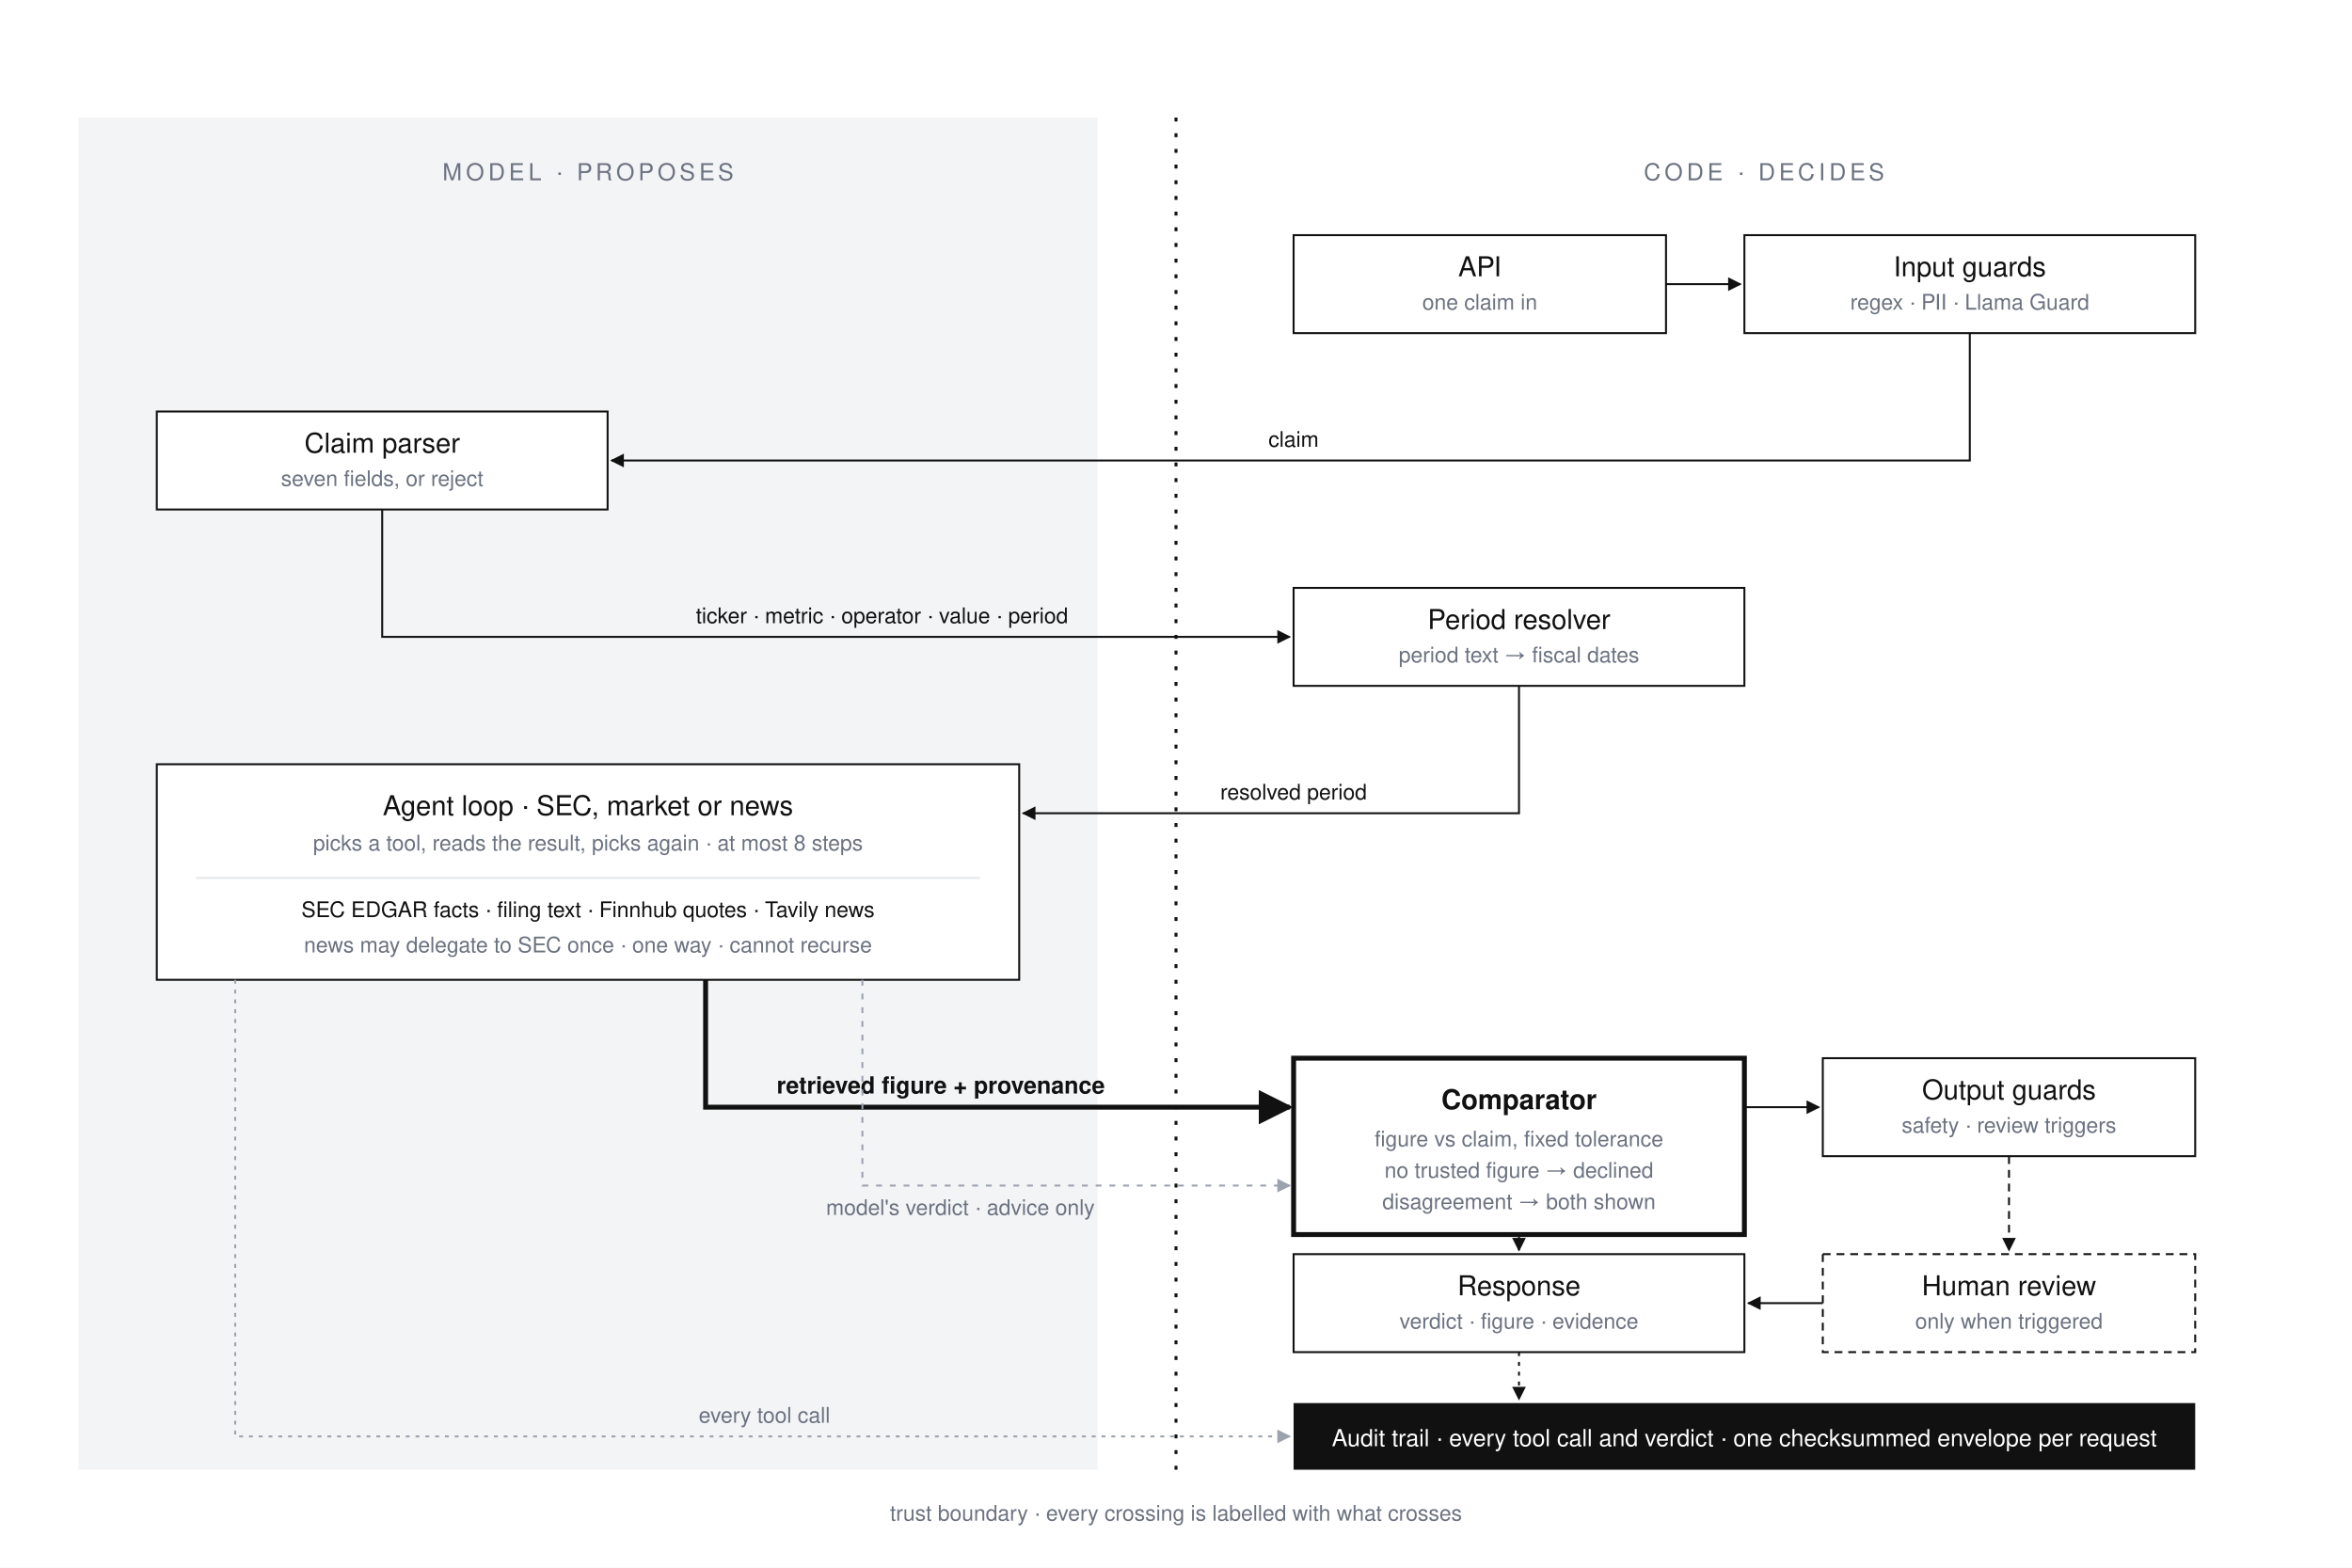
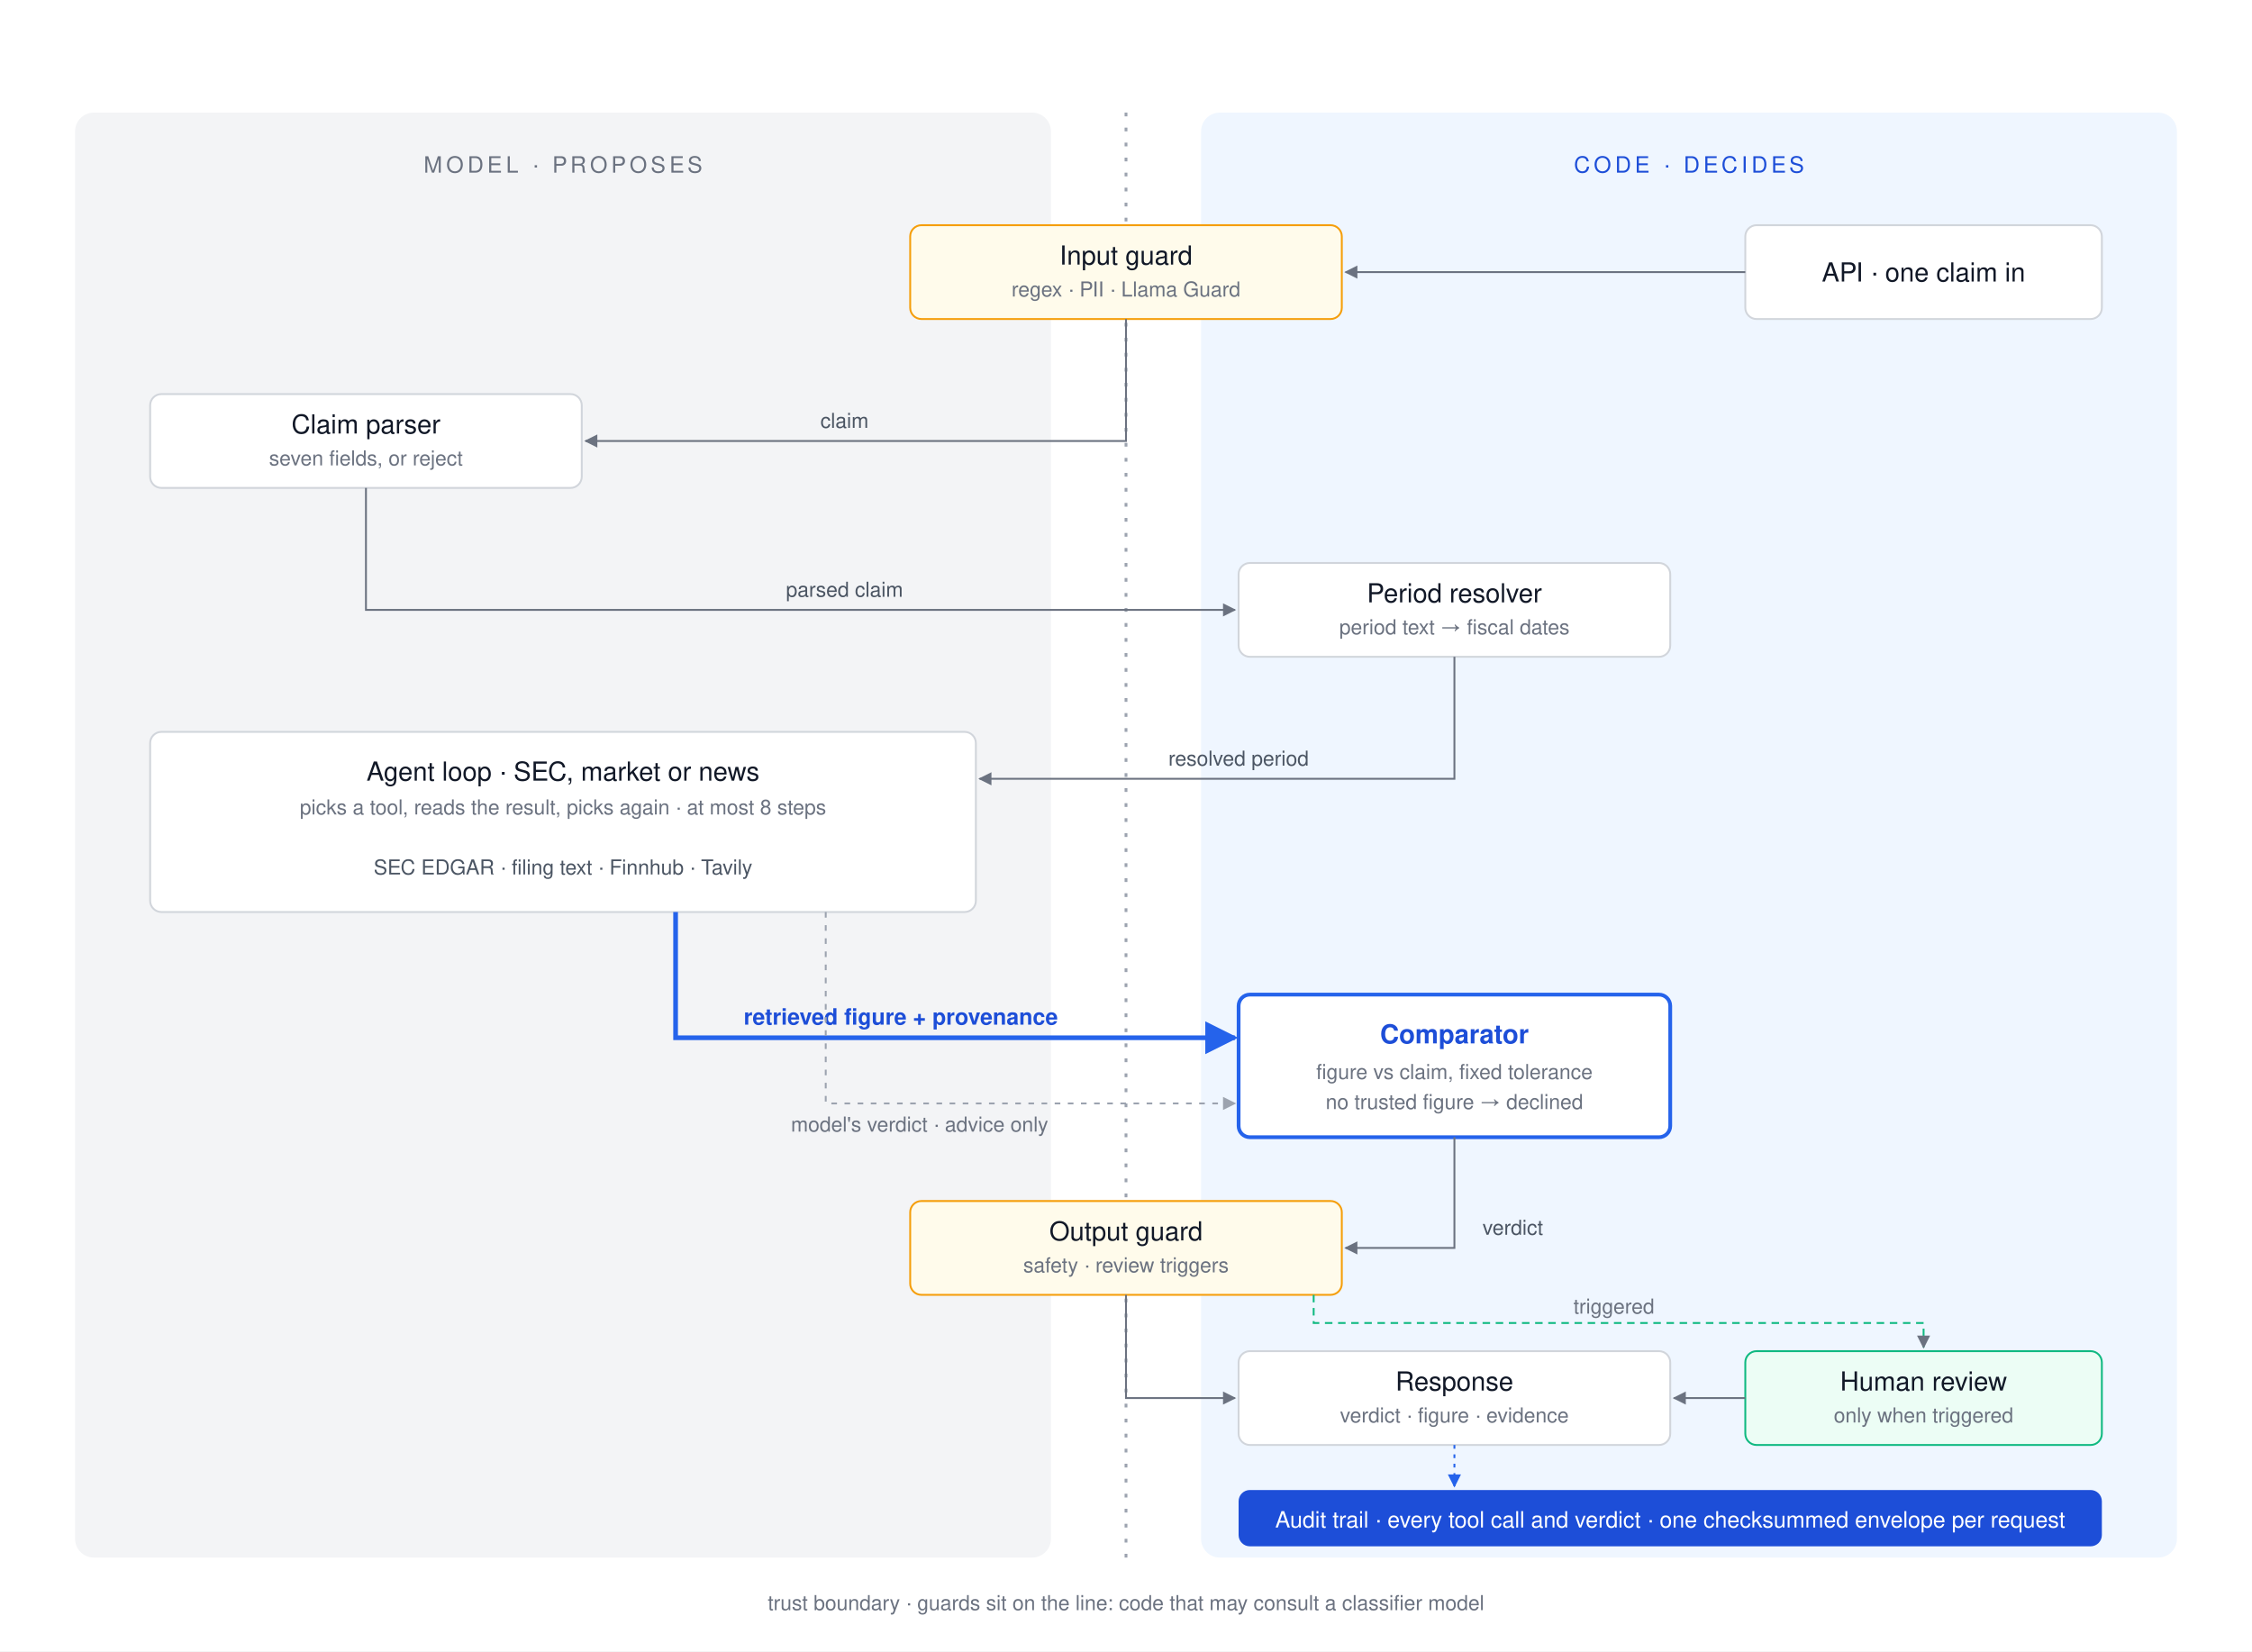
- <svg xmlns="http://www.w3.org/2000/svg" viewBox="0 0 1200 800" role="img" aria-label="FinVet's trust boundary. The claim steps down a staircase, alternating between the model side and the code side: code receives and guards it, the model parses it, code resolves the period, the model runs the agent loop over its sources, code computes the verdict from the retrieved figure, guards the output, pauses for a human when triggered, and records every step." font-family="Helvetica, Arial, sans-serif">
+ <svg xmlns="http://www.w3.org/2000/svg" viewBox="0 0 1200 880" role="img" aria-label="FinVet's trust boundary. The claim steps down between the model side and the code side. Guards sit on the boundary. The model parses the claim and runs the agent loop over its sources; code resolves the period, computes the verdict from the retrieved figure, checks the output, consults a human only when triggered, and records every step." font-family="Helvetica, Arial, sans-serif">
  <defs>
-     <marker id="a" viewBox="0 0 10 10" refX="9" refY="5" markerWidth="7" markerHeight="7" orient="auto-start-reverse">
-       <path d="M0,0 L10,5 L0,10 z" fill="#111111" />
+     <marker id="n" viewBox="0 0 10 10" refX="9" refY="5" markerWidth="7" markerHeight="7" orient="auto-start-reverse">
+       <path d="M0,0 L10,5 L0,10 z" fill="#6b7280" />
    </marker>
-     <marker id="g" viewBox="0 0 10 10" refX="9" refY="5" markerWidth="7" markerHeight="7" orient="auto-start-reverse">
+     <marker id="p" viewBox="0 0 10 10" refX="9" refY="5" markerWidth="7" markerHeight="7" orient="auto-start-reverse">
+       <path d="M0,0 L10,5 L0,10 z" fill="#2563eb" />
+     </marker>
+     <marker id="l" viewBox="0 0 10 10" refX="9" refY="5" markerWidth="7" markerHeight="7" orient="auto-start-reverse">
      <path d="M0,0 L10,5 L0,10 z" fill="#9ca3af" />
    </marker>
  </defs>
-   <rect width="1200" height="800" fill="#ffffff" />
-   <rect x="40" y="60" width="520" height="690" fill="#f3f4f6" />
-   <line x1="600" y1="60" x2="600" y2="750" stroke="#111111" stroke-width="1.5" stroke-dasharray="2 6" />
+   <rect width="1200" height="880" fill="#ffffff" />
+   <rect x="40" y="60" width="520" height="770" rx="10" fill="#f3f4f6" />
+   <rect x="640" y="60" width="520" height="770" rx="10" fill="#eff6ff" />
+   <line x1="600" y1="60" x2="600" y2="830" stroke="#9ca3af" stroke-width="1.5" stroke-dasharray="2 6" />
  <text x="300" y="92" text-anchor="middle" font-size="12" letter-spacing="2" fill="#6b7280">MODEL · PROPOSES</text>
-   <text x="900" y="92" text-anchor="middle" font-size="12" letter-spacing="2" fill="#6b7280">CODE · DECIDES</text>
-   <text x="600" y="776" text-anchor="middle" font-size="11" fill="#6b7280">trust boundary · every crossing is labelled with what crosses</text>
-   <g fill="#ffffff" stroke="#111111" stroke-width="1">
-     <rect x="660" y="120" width="190" height="50" />
-     <rect x="890" y="120" width="230" height="50" />
-   </g>
-   <text x="755" y="141" text-anchor="middle" font-size="14" fill="#111111">API</text>
-   <text x="755" y="158" text-anchor="middle" font-size="11" fill="#6b7280">one claim in</text>
-   <text x="1005" y="141" text-anchor="middle" font-size="14" fill="#111111">Input guards</text>
-   <text x="1005" y="158" text-anchor="middle" font-size="11" fill="#6b7280">regex · PII · Llama Guard</text>
-   <line x1="850" y1="145" x2="888" y2="145" stroke="#111111" stroke-width="1" marker-end="url(#a)" />
-   <rect x="80" y="210" width="230" height="50" fill="#ffffff" stroke="#111111" stroke-width="1" />
-   <text x="195" y="231" text-anchor="middle" font-size="14" fill="#111111">Claim parser</text>
+   <text x="900" y="92" text-anchor="middle" font-size="12" letter-spacing="2" fill="#1d4ed8">CODE · DECIDES</text>
+   <text x="600" y="858" text-anchor="middle" font-size="11" fill="#6b7280">trust boundary · guards sit on the line: code that may consult a classifier model</text>
+   <rect x="930" y="120" width="190" height="50" rx="6" fill="#ffffff" stroke="#d1d5db" stroke-width="1" />
+   <text x="1025" y="150" text-anchor="middle" font-size="14" fill="#111827">API · one claim in</text>
+   <rect x="485" y="120" width="230" height="50" rx="6" fill="#fffbeb" stroke="#f59e0b" stroke-width="1" />
+   <text x="600" y="141" text-anchor="middle" font-size="14" fill="#111827">Input guard</text>
+   <text x="600" y="158" text-anchor="middle" font-size="11" fill="#6b7280">regex · PII · Llama Guard</text>
+   <path d="M930,145 H717" stroke="#6b7280" stroke-width="1" fill="none" marker-end="url(#n)" />
+   <rect x="80" y="210" width="230" height="50" rx="6" fill="#ffffff" stroke="#d1d5db" stroke-width="1" />
+   <text x="195" y="231" text-anchor="middle" font-size="14" fill="#111827">Claim parser</text>
  <text x="195" y="248" text-anchor="middle" font-size="11" fill="#6b7280">seven fields, or reject</text>
-   <path d="M1005,170 V235 H312" stroke="#111111" stroke-width="1" fill="none" marker-end="url(#a)" />
-   <text x="660" y="228" text-anchor="middle" font-size="11" fill="#111111">claim</text>
-   <rect x="660" y="300" width="230" height="50" fill="#ffffff" stroke="#111111" stroke-width="1" />
-   <text x="775" y="321" text-anchor="middle" font-size="14" fill="#111111">Period resolver</text>
+   <path d="M600,170 V235 H312" stroke="#6b7280" stroke-width="1" fill="none" marker-end="url(#n)" />
+   <text x="450" y="228" text-anchor="middle" font-size="11" fill="#4b5563">claim</text>
+   <rect x="660" y="300" width="230" height="50" rx="6" fill="#ffffff" stroke="#d1d5db" stroke-width="1" />
+   <text x="775" y="321" text-anchor="middle" font-size="14" fill="#111827">Period resolver</text>
  <text x="775" y="338" text-anchor="middle" font-size="11" fill="#6b7280">period text → fiscal dates</text>
-   <path d="M195,260 V325 H658" stroke="#111111" stroke-width="1" fill="none" marker-end="url(#a)" />
-   <text x="450" y="318" text-anchor="middle" font-size="11" fill="#111111">ticker · metric · operator · value · period</text>
-   <rect x="80" y="390" width="440" height="110" fill="#ffffff" stroke="#111111" stroke-width="1" />
-   <text x="300" y="416" text-anchor="middle" font-size="14" fill="#111111">Agent loop · SEC, market or news</text>
+   <path d="M195,260 V325 H658" stroke="#6b7280" stroke-width="1" fill="none" marker-end="url(#n)" />
+   <text x="450" y="318" text-anchor="middle" font-size="11" fill="#4b5563">parsed claim</text>
+   <rect x="80" y="390" width="440" height="96" rx="6" fill="#ffffff" stroke="#d1d5db" stroke-width="1" />
+   <text x="300" y="416" text-anchor="middle" font-size="14" fill="#111827">Agent loop · SEC, market or news</text>
  <text x="300" y="434" text-anchor="middle" font-size="11" fill="#6b7280">picks a tool, reads the result, picks again · at most 8 steps</text>
-   <line x1="100" y1="448" x2="500" y2="448" stroke="#e5e7eb" stroke-width="1" />
-   <text x="300" y="468" text-anchor="middle" font-size="11" fill="#111111">SEC EDGAR facts · filing text · Finnhub quotes · Tavily news</text>
-   <text x="300" y="486" text-anchor="middle" font-size="11" fill="#6b7280">news may delegate to SEC once · one way · cannot recurse</text>
-   <path d="M775,350 V415 H522" stroke="#111111" stroke-width="1" fill="none" marker-end="url(#a)" />
-   <text x="660" y="408" text-anchor="middle" font-size="11" fill="#111111">resolved period</text>
-   <rect x="660" y="540" width="230" height="90" fill="#ffffff" stroke="#111111" stroke-width="2.5" />
-   <text x="775" y="566" text-anchor="middle" font-size="14" font-weight="bold" fill="#111111">Comparator</text>
-   <text x="775" y="585" text-anchor="middle" font-size="11" fill="#6b7280">figure vs claim, fixed tolerance</text>
-   <text x="775" y="601" text-anchor="middle" font-size="11" fill="#6b7280">no trusted figure → declined</text>
-   <text x="775" y="617" text-anchor="middle" font-size="11" fill="#6b7280">disagreement → both shown</text>
-   <path d="M360,500 V565 H658" stroke="#111111" stroke-width="2.5" fill="none" marker-end="url(#a)" />
-   <text x="480" y="558" text-anchor="middle" font-size="12" font-weight="bold" fill="#111111">retrieved figure + provenance</text>
-   <path d="M440,500 V605 H658" stroke="#9ca3af" stroke-width="1" stroke-dasharray="3 4" fill="none" marker-end="url(#g)" />
-   <text x="490" y="620" text-anchor="middle" font-size="11" fill="#6b7280">model's verdict · advice only</text>
-   <rect x="930" y="540" width="190" height="50" fill="#ffffff" stroke="#111111" stroke-width="1" />
-   <text x="1025" y="561" text-anchor="middle" font-size="14" fill="#111111">Output guards</text>
-   <text x="1025" y="578" text-anchor="middle" font-size="11" fill="#6b7280">safety · review triggers</text>
-   <line x1="890" y1="565" x2="928" y2="565" stroke="#111111" stroke-width="1" marker-end="url(#a)" />
-   <rect x="930" y="640" width="190" height="50" fill="#ffffff" stroke="#111111" stroke-width="1" stroke-dasharray="4 3" />
-   <text x="1025" y="661" text-anchor="middle" font-size="14" fill="#111111">Human review</text>
-   <text x="1025" y="678" text-anchor="middle" font-size="11" fill="#6b7280">only when triggered</text>
-   <path d="M1025,590 V638" stroke="#111111" stroke-width="1" stroke-dasharray="4 3" fill="none" marker-end="url(#a)" />
-   <rect x="660" y="640" width="230" height="50" fill="#ffffff" stroke="#111111" stroke-width="1" />
-   <text x="775" y="661" text-anchor="middle" font-size="14" fill="#111111">Response</text>
-   <text x="775" y="678" text-anchor="middle" font-size="11" fill="#6b7280">verdict · figure · evidence</text>
-   <path d="M775,630 V638" stroke="#111111" stroke-width="1" fill="none" marker-end="url(#a)" />
-   <path d="M930,665 H892" stroke="#111111" stroke-width="1" fill="none" marker-end="url(#a)" />
-   <rect x="660" y="716" width="460" height="34" fill="#111111" />
-   <text x="890" y="738" text-anchor="middle" font-size="12" fill="#ffffff">Audit trail · every tool call and verdict · one checksummed envelope per request</text>
-   <path d="M775,690 V714" stroke="#111111" stroke-width="1" stroke-dasharray="2 3" fill="none" marker-end="url(#a)" />
-   <path d="M120,500 V733 H658" stroke="#9ca3af" stroke-width="1" stroke-dasharray="2 3" fill="none" marker-end="url(#g)" />
-   <text x="390" y="726" text-anchor="middle" font-size="11" fill="#6b7280">every tool call</text>
+   <text x="300" y="466" text-anchor="middle" font-size="11" fill="#4b5563">SEC EDGAR · filing text · Finnhub · Tavily</text>
+   <path d="M775,350 V415 H522" stroke="#6b7280" stroke-width="1" fill="none" marker-end="url(#n)" />
+   <text x="660" y="408" text-anchor="middle" font-size="11" fill="#4b5563">resolved period</text>
+   <rect x="660" y="530" width="230" height="76" rx="6" fill="#ffffff" stroke="#2563eb" stroke-width="2" />
+   <text x="775" y="556" text-anchor="middle" font-size="14" font-weight="bold" fill="#1d4ed8">Comparator</text>
+   <text x="775" y="575" text-anchor="middle" font-size="11" fill="#6b7280">figure vs claim, fixed tolerance</text>
+   <text x="775" y="591" text-anchor="middle" font-size="11" fill="#6b7280">no trusted figure → declined</text>
+   <path d="M360,486 V553 H658" stroke="#2563eb" stroke-width="2.5" fill="none" marker-end="url(#p)" />
+   <text x="480" y="546" text-anchor="middle" font-size="12" font-weight="bold" fill="#1d4ed8">retrieved figure + provenance</text>
+   <path d="M440,486 V588 H658" stroke="#9ca3af" stroke-width="1" stroke-dasharray="3 4" fill="none" marker-end="url(#l)" />
+   <text x="490" y="603" text-anchor="middle" font-size="11" fill="#6b7280">model's verdict · advice only</text>
+   <rect x="485" y="640" width="230" height="50" rx="6" fill="#fffbeb" stroke="#f59e0b" stroke-width="1" />
+   <text x="600" y="661" text-anchor="middle" font-size="14" fill="#111827">Output guard</text>
+   <text x="600" y="678" text-anchor="middle" font-size="11" fill="#6b7280">safety · review triggers</text>
+   <path d="M775,606 V665 H717" stroke="#6b7280" stroke-width="1" fill="none" marker-end="url(#n)" />
+   <text x="790" y="658" text-anchor="start" font-size="11" fill="#4b5563">verdict</text>
+   <rect x="660" y="720" width="230" height="50" rx="6" fill="#ffffff" stroke="#d1d5db" stroke-width="1" />
+   <text x="775" y="741" text-anchor="middle" font-size="14" fill="#111827">Response</text>
+   <text x="775" y="758" text-anchor="middle" font-size="11" fill="#6b7280">verdict · figure · evidence</text>
+   <rect x="930" y="720" width="190" height="50" rx="6" fill="#ecfdf5" stroke="#10b981" stroke-width="1" />
+   <text x="1025" y="741" text-anchor="middle" font-size="14" fill="#111827">Human review</text>
+   <text x="1025" y="758" text-anchor="middle" font-size="11" fill="#6b7280">only when triggered</text>
+   <path d="M600,690 V745 H658" stroke="#6b7280" stroke-width="1" fill="none" marker-end="url(#n)" />
+   <path d="M700,690 V705 H1025 V718" stroke="#10b981" stroke-width="1" stroke-dasharray="4 3" fill="none" marker-end="url(#n)" />
+   <text x="860" y="700" text-anchor="middle" font-size="11" fill="#6b7280">triggered</text>
+   <path d="M930,745 H892" stroke="#6b7280" stroke-width="1" fill="none" marker-end="url(#n)" />
+   <rect x="660" y="794" width="460" height="30" rx="6" fill="#1d4ed8" />
+   <text x="890" y="814" text-anchor="middle" font-size="12" fill="#ffffff">Audit trail · every tool call and verdict · one checksummed envelope per request</text>
+   <path d="M775,770 V792" stroke="#2563eb" stroke-width="1" stroke-dasharray="2 3" fill="none" marker-end="url(#p)" />
</svg>
